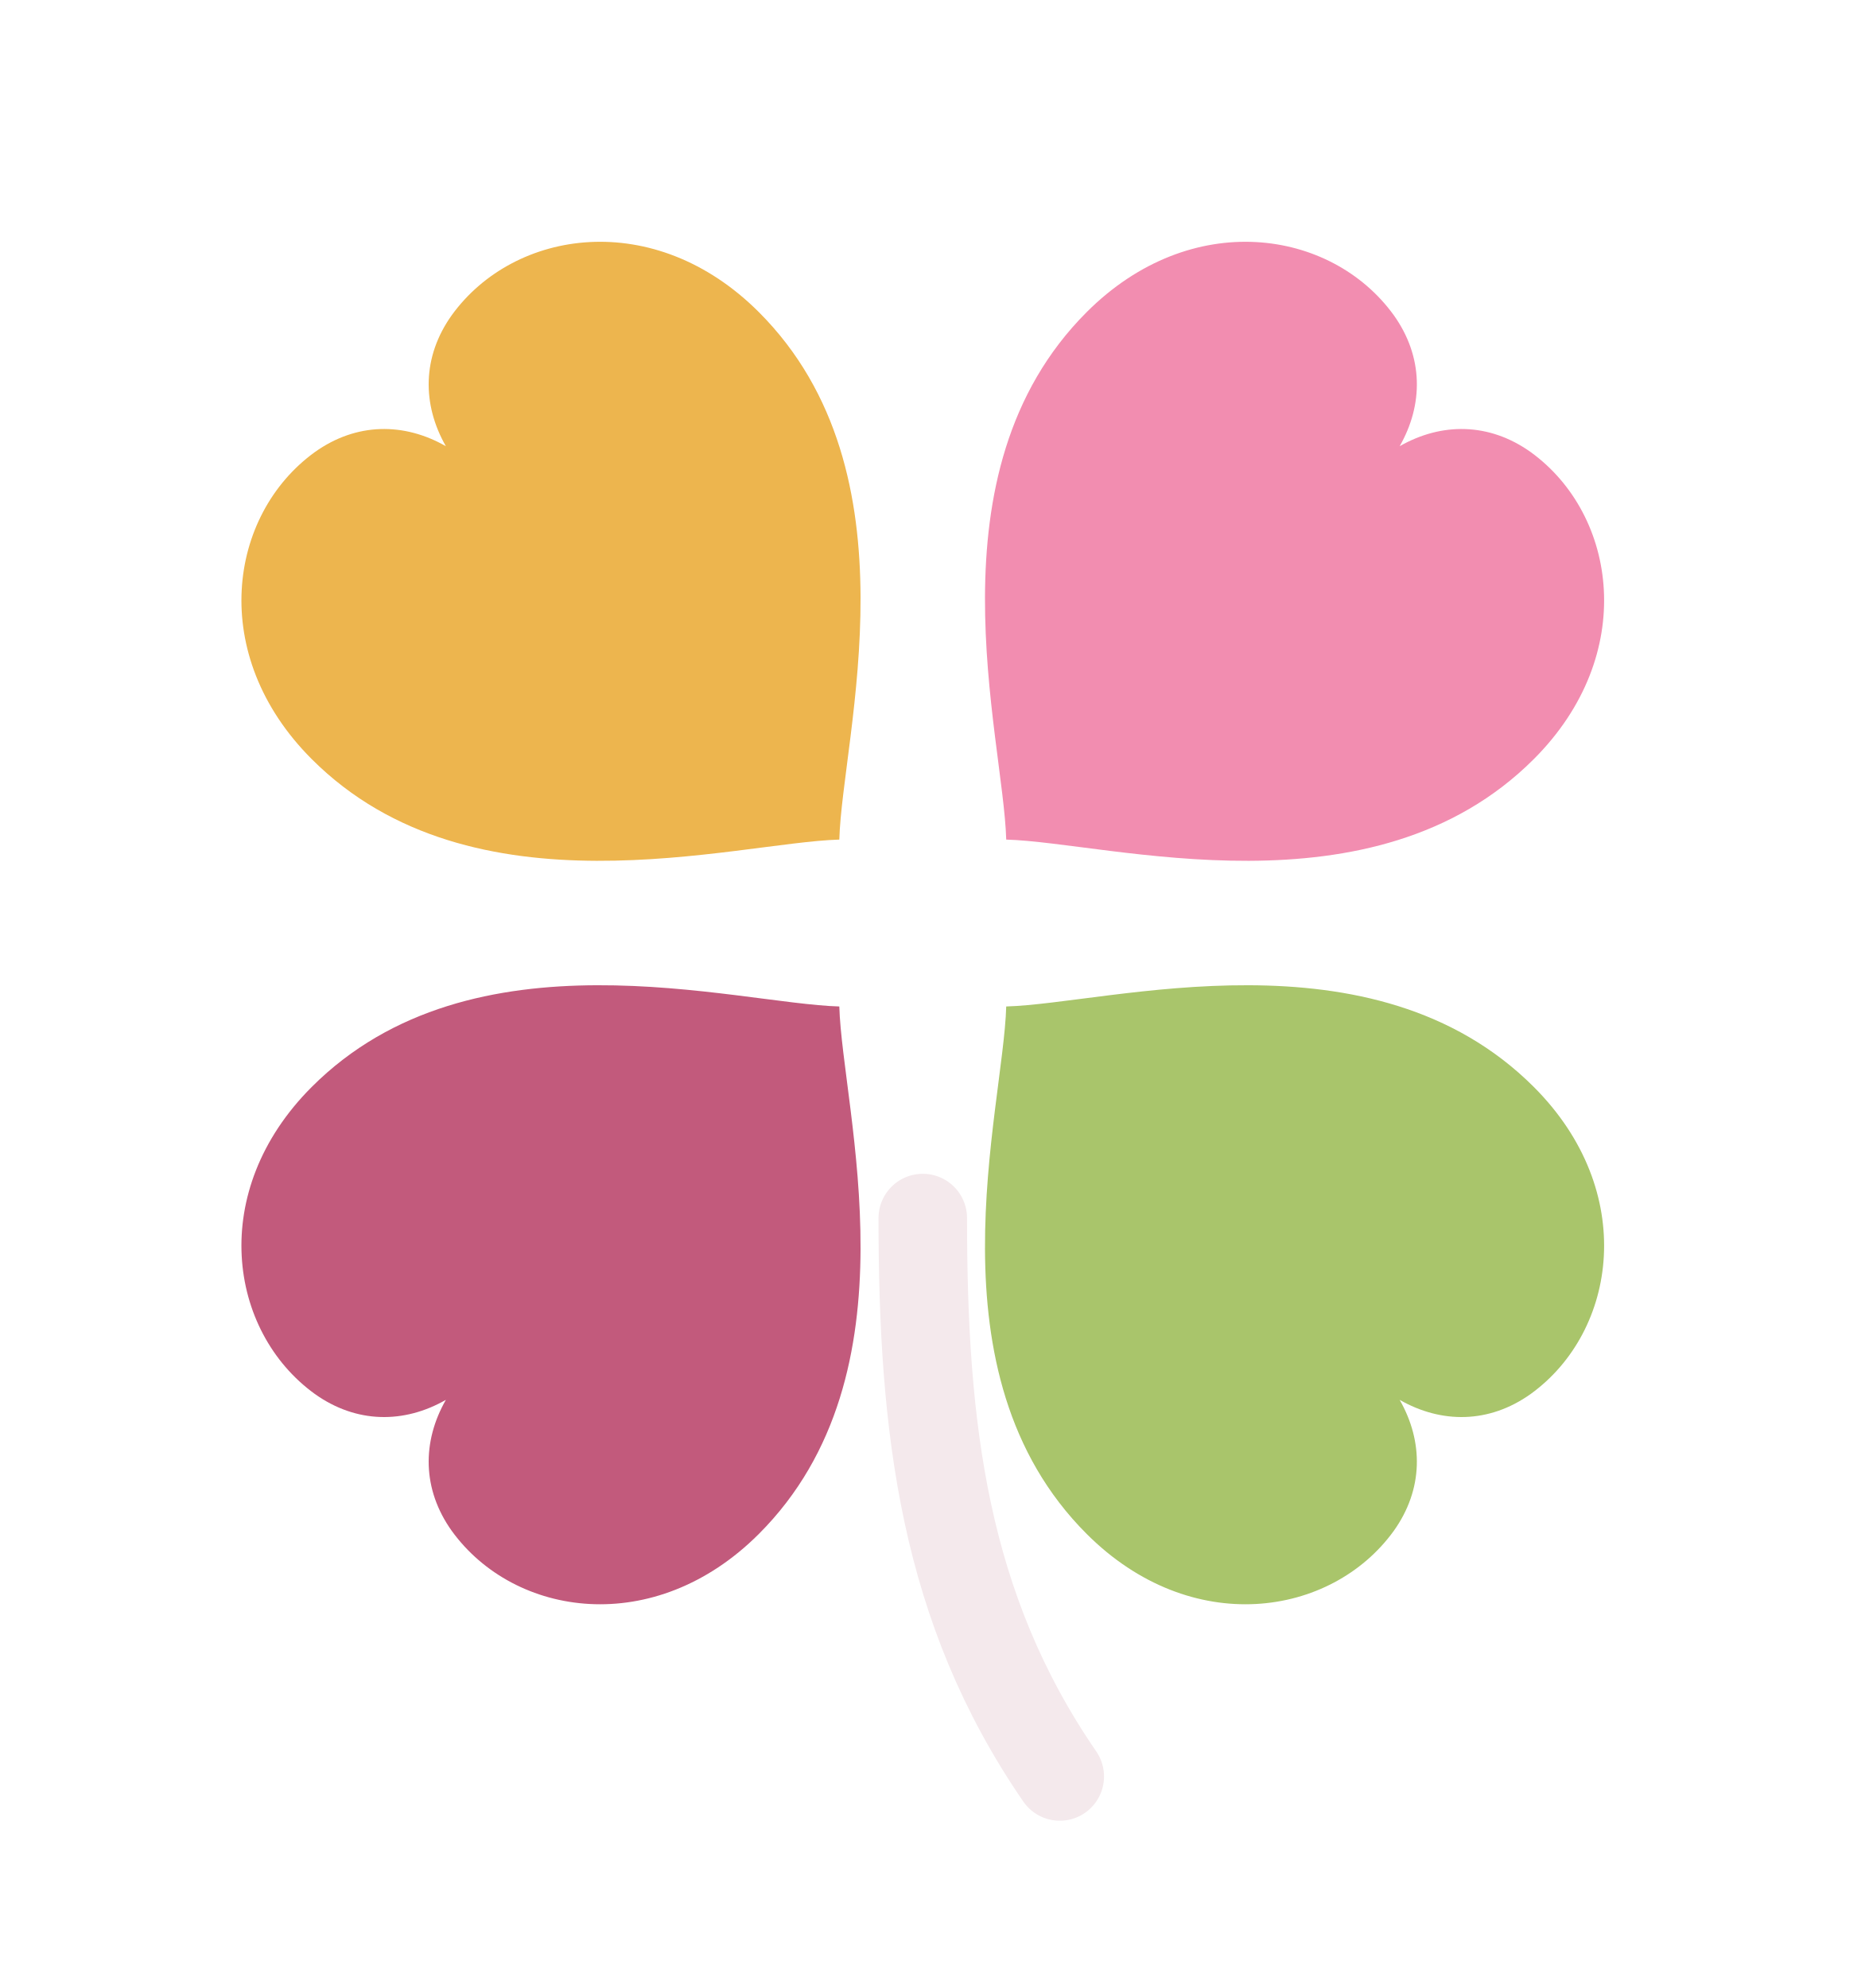
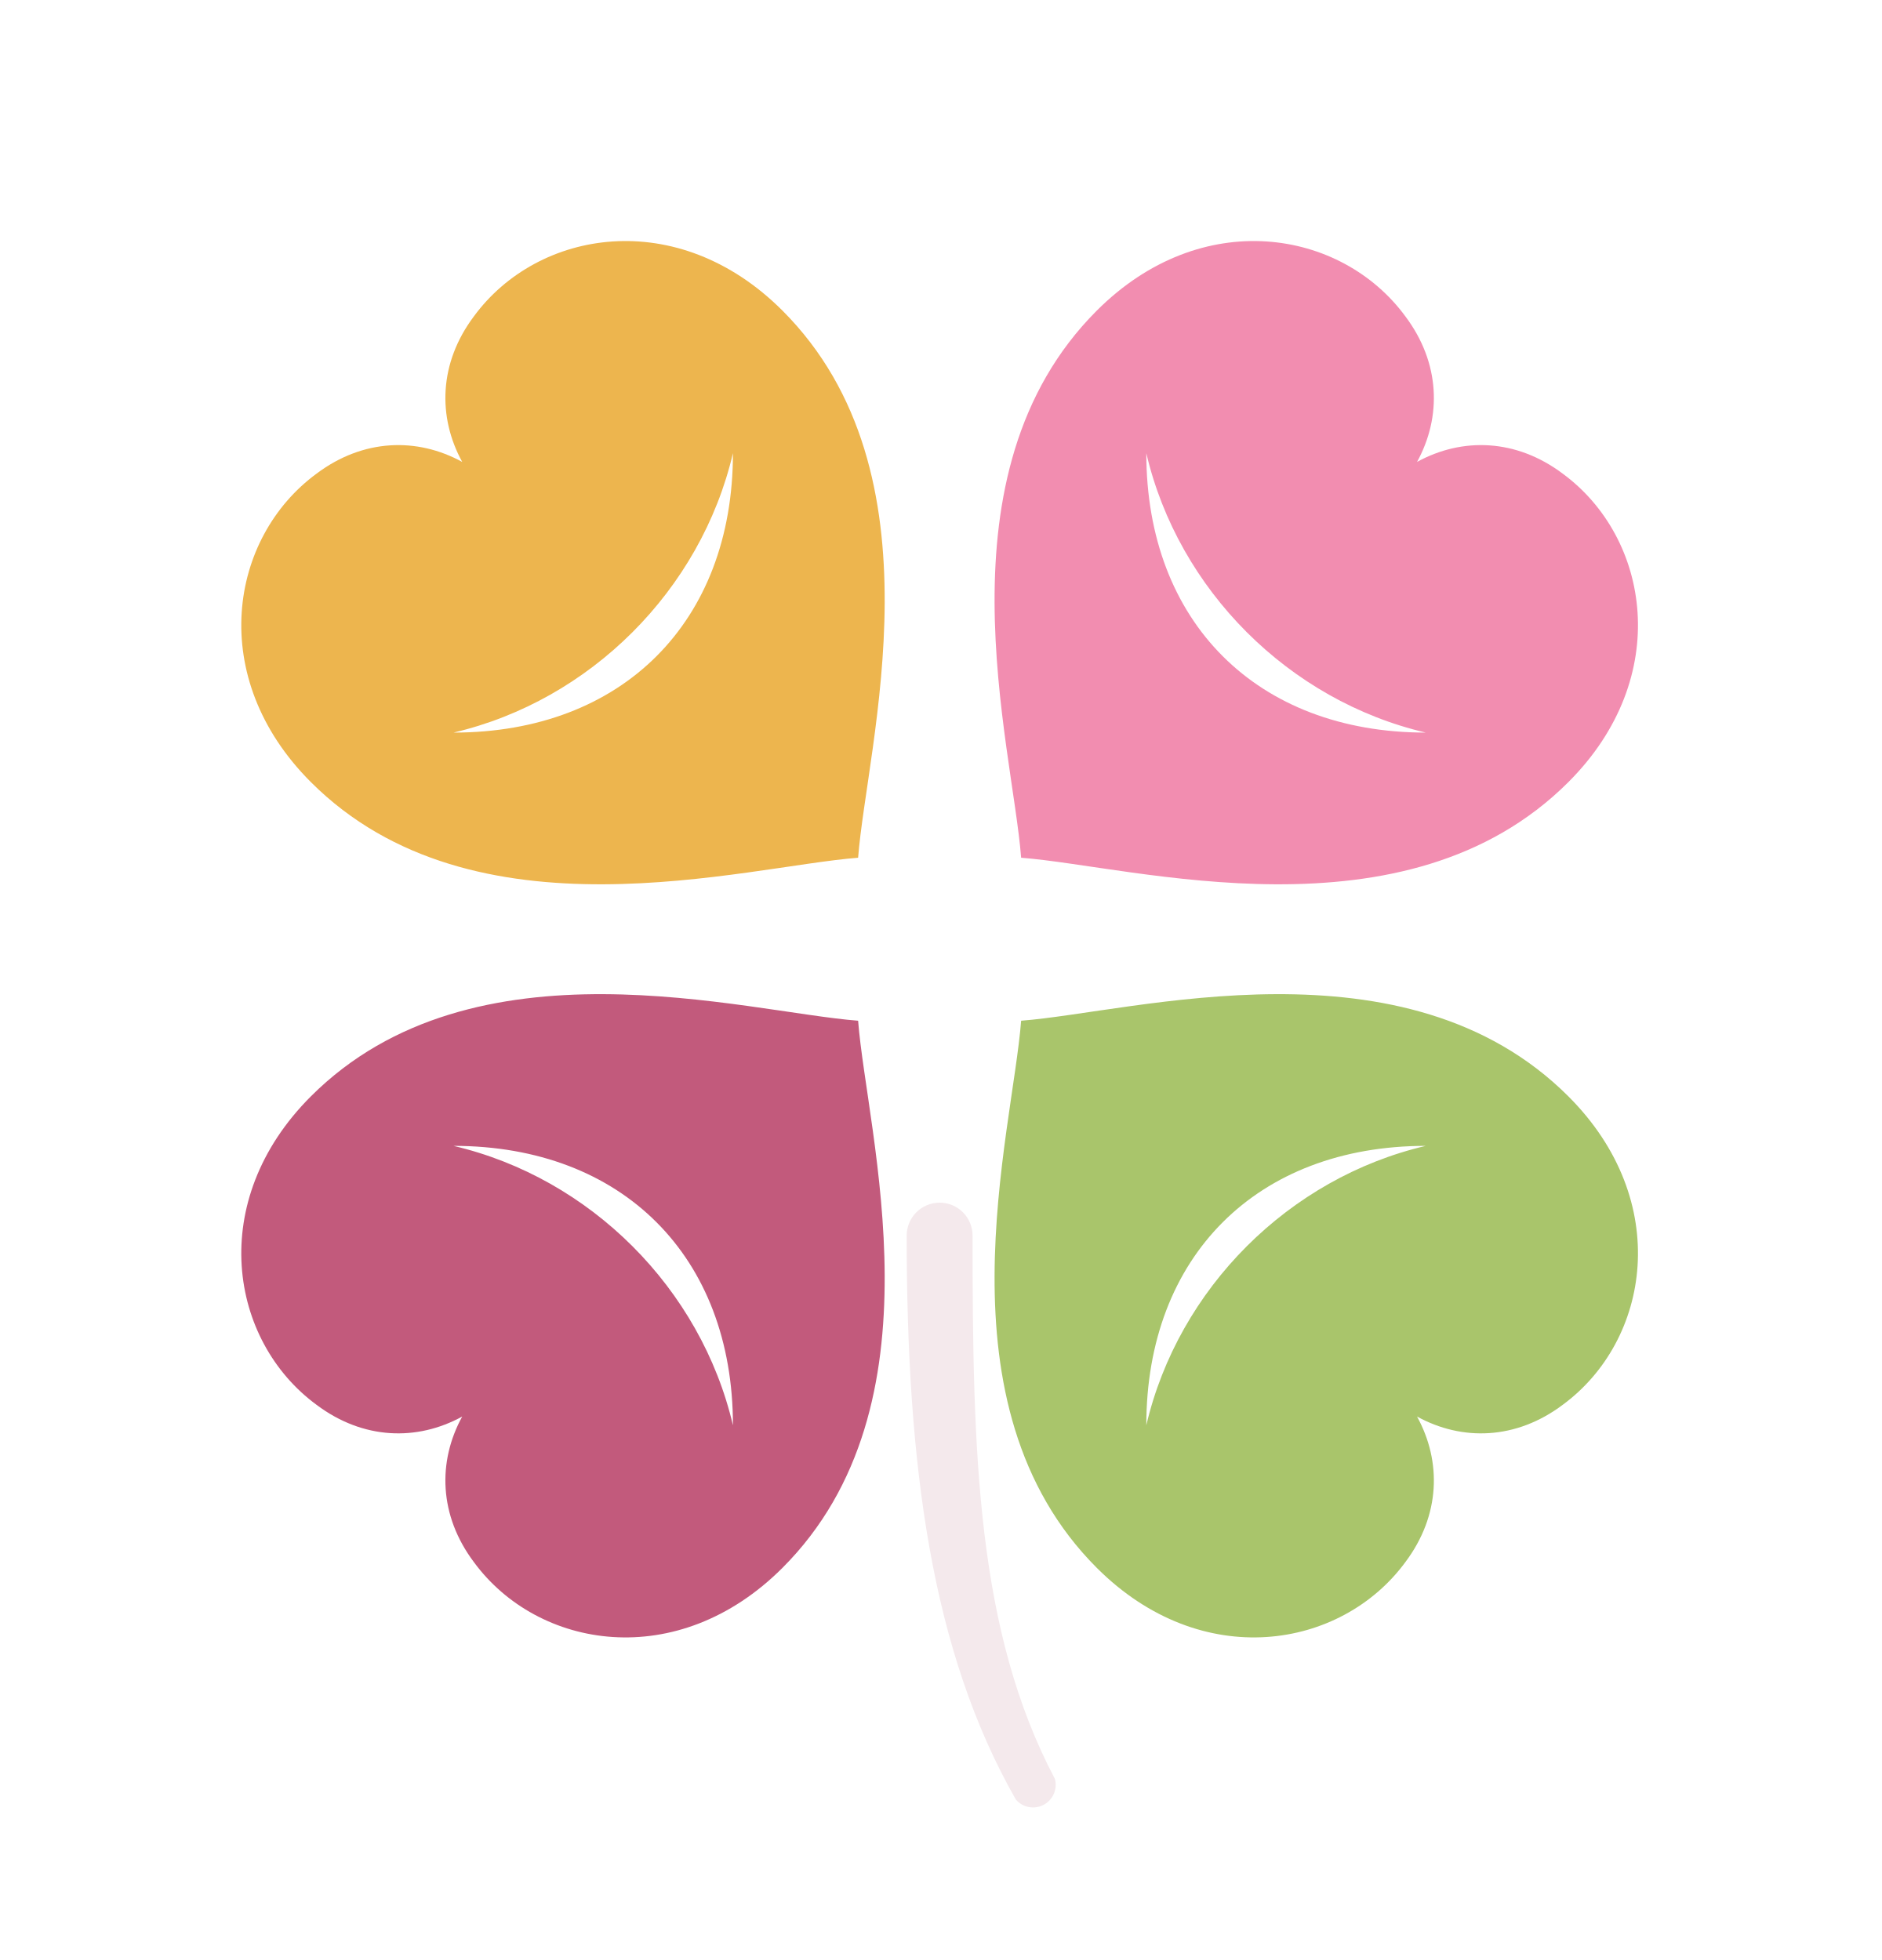
- <svg xmlns="http://www.w3.org/2000/svg" viewBox="0 0 94 100" width="94" height="100" role="img">
-   <g transform="translate(-6.59 -2.33) scale(1.06)">
-     <path fill="#F28DB0" transform="rotate(45 50 46) translate(50 40.4)" d="M0 0C-3.6-3.4-15-9.6-15-20.4C-15-27.4-9.6-31.4-4.6-30.6C-2.2-30.2-.6-28.6 0-26.4C.6-28.6 2.2-30.2 4.6-30.6C9.6-31.4 15-27.4 15-20.4C15-9.6 3.6-3.4 0 0Z" />
-     <path fill="#A9C56B" transform="rotate(135 50 46) translate(50 40.4)" d="M0 0C-3.6-3.4-15-9.6-15-20.4C-15-27.4-9.6-31.4-4.6-30.6C-2.2-30.2-.6-28.6 0-26.4C.6-28.6 2.2-30.2 4.6-30.6C9.6-31.4 15-27.4 15-20.4C15-9.6 3.6-3.4 0 0Z" />
-     <path fill="#C25A7C" transform="rotate(225 50 46) translate(50 40.4)" d="M0 0C-3.6-3.4-15-9.6-15-20.4C-15-27.4-9.6-31.4-4.6-30.6C-2.2-30.2-.6-28.6 0-26.4C.6-28.6 2.2-30.2 4.6-30.6C9.6-31.4 15-27.4 15-20.4C15-9.6 3.6-3.4 0 0Z" />
-     <path fill="#EDB54E" transform="rotate(315 50 46) translate(50 40.4)" d="M0 0C-3.6-3.4-15-9.6-15-20.4C-15-27.4-9.6-31.4-4.6-30.6C-2.2-30.2-.6-28.6 0-26.4C.6-28.6 2.2-30.2 4.6-30.6C9.6-31.4 15-27.4 15-20.4C15-9.6 3.6-3.4 0 0Z" />
-     <path fill="none" stroke="#F4E9EC" stroke-width="4.2" stroke-linecap="round" d="M50 60C50 70 51 78.5 56.5 86.5" />
+ <svg xmlns="http://www.w3.org/2000/svg" viewBox="0 0 96 100" width="96" height="100" role="img">
+   <g transform="translate(-4.57 -0.38) scale(1.05)">
+     <path fill="#F28DB0" fill-rule="evenodd" transform="rotate(45 50 46) translate(50 40.4)" d="M0 0C-4.2-3.6-16.2-10.2-16.2-21.4C-16.2-28.6-10.6-32.6-5.4-31.8C-2.6-31.4-.7-29.6 0-27.2C.7-29.6 2.6-31.4 5.4-31.8C10.6-32.6 16.2-28.6 16.2-21.4C16.2-10.2 4.2-3.6 0 0ZM-9.6-18.2C-3.8-12.4 3.8-12.4 9.6-18.2C3.8-14.6-3.8-14.6-9.6-18.2Z" />
+     <path fill="#A9C56B" fill-rule="evenodd" transform="rotate(135 50 46) translate(50 40.4)" d="M0 0C-4.2-3.6-16.2-10.2-16.2-21.4C-16.2-28.6-10.6-32.6-5.4-31.8C-2.6-31.4-.7-29.6 0-27.2C.7-29.6 2.6-31.4 5.4-31.8C10.6-32.6 16.2-28.6 16.2-21.4C16.2-10.2 4.2-3.6 0 0ZM-9.6-18.2C-3.8-12.4 3.8-12.4 9.6-18.2C3.8-14.6-3.8-14.6-9.6-18.2Z" />
+     <path fill="#C25A7C" fill-rule="evenodd" transform="rotate(225 50 46) translate(50 40.4)" d="M0 0C-4.2-3.6-16.2-10.2-16.2-21.4C-16.2-28.6-10.6-32.6-5.4-31.8C-2.6-31.4-.7-29.6 0-27.2C.7-29.6 2.6-31.4 5.4-31.8C10.6-32.6 16.2-28.6 16.2-21.4C16.2-10.2 4.2-3.6 0 0ZM-9.6-18.2C-3.8-12.4 3.8-12.4 9.6-18.2C3.8-14.6-3.8-14.6-9.6-18.2Z" />
+     <path fill="#EDB54E" fill-rule="evenodd" transform="rotate(315 50 46) translate(50 40.4)" d="M0 0C-4.2-3.6-16.2-10.2-16.2-21.4C-16.2-28.6-10.6-32.6-5.4-31.8C-2.6-31.4-.7-29.6 0-27.2C.7-29.6 2.6-31.4 5.4-31.8C10.6-32.6 16.2-28.6 16.2-21.4C16.2-10.2 4.2-3.6 0 0ZM-9.6-18.2C-3.8-12.4 3.8-12.4 9.6-18.2C3.8-14.6-3.8-14.6-9.6-18.2Z" />
+     <path fill="#F4E9EC" d="M48.4 60.4A1.6 1.6 0 0 1 51.6 60.4C51.6 71 51.8 79.6 55.6 86.8A1.1 1.1 0 0 1 53.7 87.8C49.6 80.6 48.4 71.6 48.4 60.4Z" />
  </g>
</svg>
